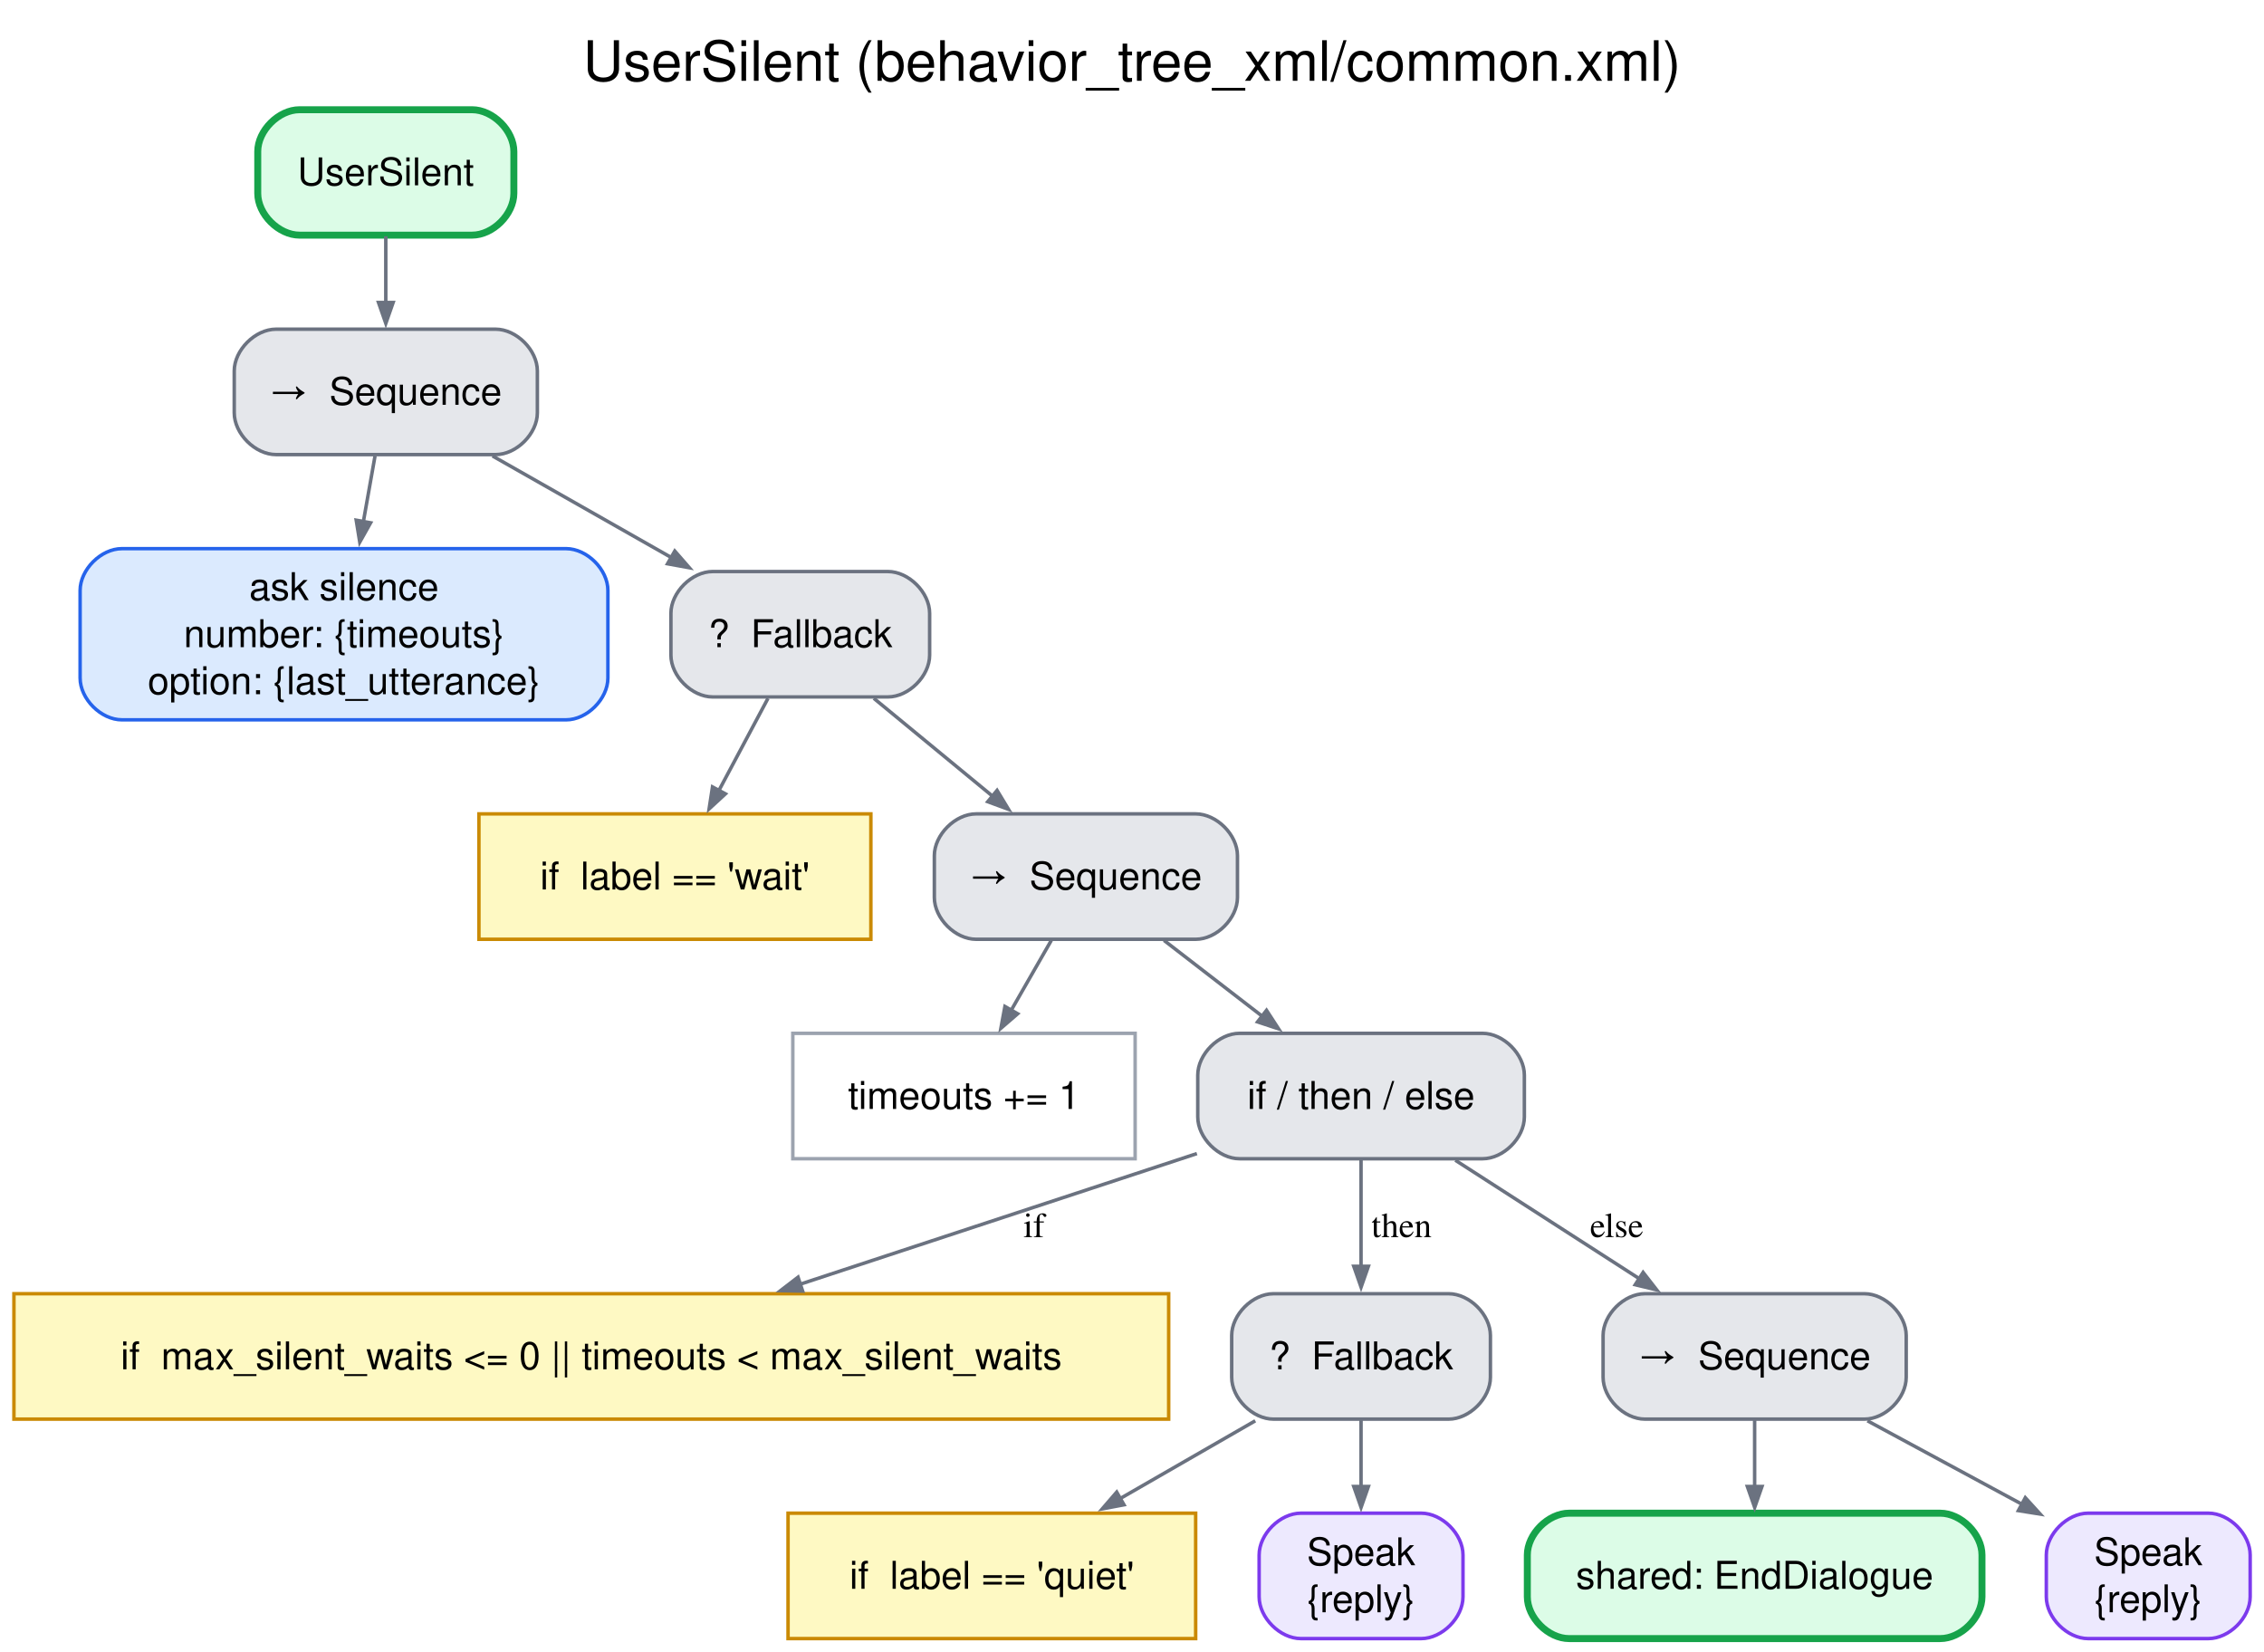
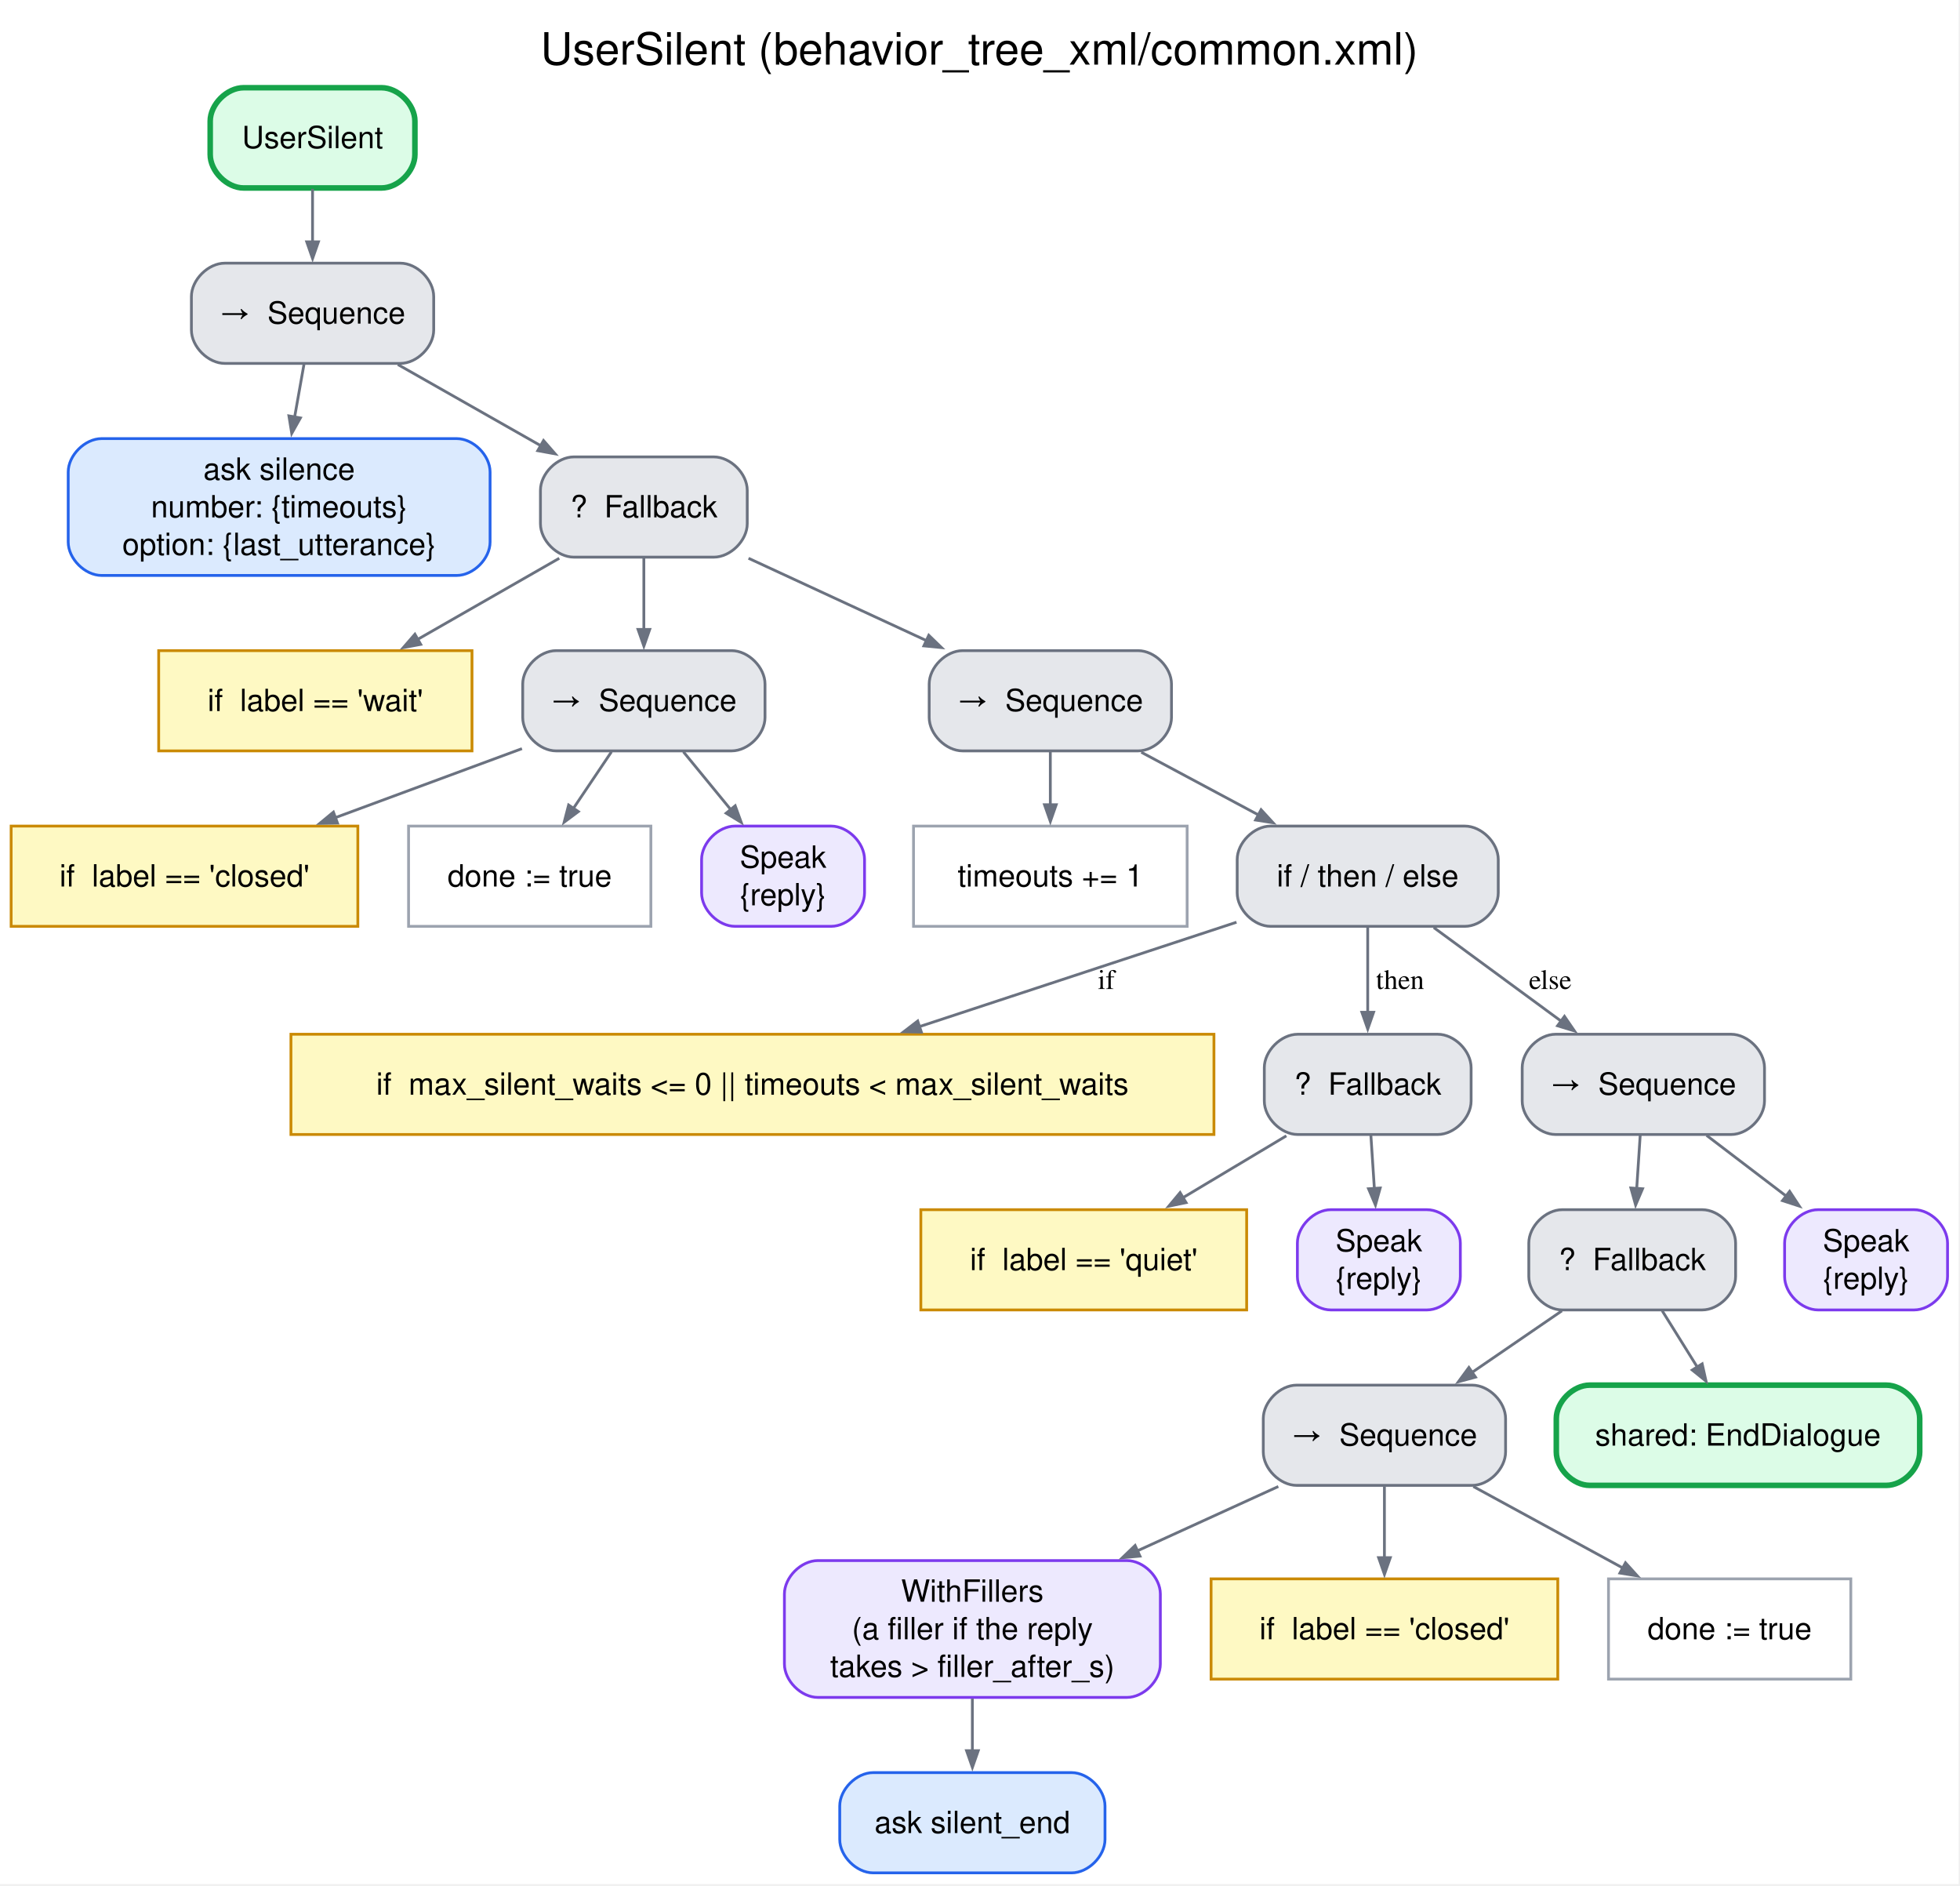
- <svg xmlns="http://www.w3.org/2000/svg" width="650pt" height="474pt" viewBox="0.00 0.00 650.00 474.00">
-   <g id="graph0" class="graph" transform="scale(1 1) rotate(0) translate(4 470.39)">
-     <polygon fill="white" stroke="none" points="-4,4 -4,-470.39 646.03,-470.39 646.03,4 -4,4" />
-     <text xml:space="preserve" text-anchor="middle" x="321.01" y="-447.19" font-family="Helvetica,sans-Serif" font-size="16.00">UserSilent (behavior_tree_xml/common.xml)</text>
+ <svg xmlns="http://www.w3.org/2000/svg" width="704pt" height="677pt" viewBox="0.00 0.00 704.00 677.00">
+   <g id="graph0" class="graph" transform="scale(1 1) rotate(0) translate(4 672.53)">
+     <polygon fill="white" stroke="none" points="-4,4 -4,-672.53 699.53,-672.53 699.53,4 -4,4" />
+     <text xml:space="preserve" text-anchor="middle" x="347.76" y="-649.33" font-family="Helvetica,sans-Serif" font-size="16.00">UserSilent (behavior_tree_xml/common.xml)</text>
    <g id="node1" class="node">
-       <path fill="#dcfce7" stroke="#16a34a" stroke-width="2" d="M131.53,-438.89C131.53,-438.89 82,-438.89 82,-438.89 76,-438.89 70,-432.89 70,-426.89 70,-426.89 70,-414.89 70,-414.89 70,-408.89 76,-402.89 82,-402.89 82,-402.89 131.53,-402.89 131.53,-402.89 137.53,-402.89 143.53,-408.89 143.53,-414.89 143.53,-414.89 143.53,-426.89 143.53,-426.89 143.53,-432.89 137.53,-438.89 131.53,-438.89" />
-       <text xml:space="preserve" text-anchor="middle" x="106.76" y="-417.19" font-family="Helvetica,sans-Serif" font-size="11.00">UserSilent</text>
+       <path fill="#dcfce7" stroke="#16a34a" stroke-width="2" d="M133.03,-641.03C133.03,-641.03 83.5,-641.03 83.5,-641.03 77.5,-641.03 71.5,-635.03 71.5,-629.03 71.5,-629.03 71.5,-617.03 71.5,-617.03 71.5,-611.03 77.5,-605.03 83.5,-605.03 83.5,-605.03 133.03,-605.03 133.03,-605.03 139.03,-605.03 145.03,-611.03 145.03,-617.03 145.03,-617.03 145.03,-629.03 145.03,-629.03 145.03,-635.03 139.03,-641.03 133.03,-641.03" />
+       <text xml:space="preserve" text-anchor="middle" x="108.26" y="-619.33" font-family="Helvetica,sans-Serif" font-size="11.00">UserSilent</text>
    </g>
    <g id="node2" class="node">
-       <path fill="#e5e7eb" stroke="#6b7280" d="M138.28,-375.89C138.28,-375.89 75.25,-375.89 75.25,-375.89 69.25,-375.89 63.25,-369.89 63.25,-363.89 63.25,-363.89 63.25,-351.89 63.25,-351.89 63.25,-345.89 69.25,-339.89 75.25,-339.89 75.25,-339.89 138.28,-339.89 138.28,-339.89 144.28,-339.89 150.28,-345.89 150.28,-351.89 150.28,-351.89 150.28,-363.89 150.28,-363.89 150.28,-369.89 144.28,-375.89 138.28,-375.89" />
-       <text xml:space="preserve" text-anchor="middle" x="106.76" y="-354.19" font-family="Helvetica,sans-Serif" font-size="11.00">→  Sequence</text>
+       <path fill="#e5e7eb" stroke="#6b7280" d="M139.78,-578.03C139.78,-578.03 76.75,-578.03 76.75,-578.03 70.75,-578.03 64.75,-572.03 64.75,-566.03 64.75,-566.03 64.75,-554.03 64.75,-554.03 64.75,-548.03 70.75,-542.03 76.75,-542.03 76.75,-542.03 139.78,-542.03 139.78,-542.03 145.78,-542.03 151.78,-548.03 151.78,-554.03 151.78,-554.03 151.78,-566.03 151.78,-566.03 151.78,-572.03 145.78,-578.03 139.78,-578.03" />
+       <text xml:space="preserve" text-anchor="middle" x="108.26" y="-556.33" font-family="Helvetica,sans-Serif" font-size="11.00">→  Sequence</text>
+     </g>
+     <g id="edge24" class="edge">
+       <path fill="none" stroke="#6b7280" d="M108.26,-604.71C108.26,-598.74 108.26,-591.93 108.26,-585.49" />
+       <polygon fill="#6b7280" stroke="#6b7280" points="110.37,-585.69 108.27,-579.69 106.17,-585.69 110.37,-585.69" />
+     </g>
+     <g id="node3" class="node">
+       <path fill="#dbeafe" stroke="#2563eb" d="M160.03,-515.03C160.03,-515.03 32.5,-515.03 32.5,-515.03 26.5,-515.03 20.5,-509.03 20.5,-503.03 20.5,-503.03 20.5,-477.89 20.5,-477.89 20.5,-471.89 26.5,-465.89 32.5,-465.89 32.5,-465.89 160.03,-465.89 160.03,-465.89 166.03,-465.89 172.03,-471.89 172.03,-477.89 172.03,-477.89 172.03,-503.03 172.03,-503.03 172.03,-509.03 166.03,-515.03 160.03,-515.03" />
+       <text xml:space="preserve" text-anchor="middle" x="96.26" y="-500.26" font-family="Helvetica,sans-Serif" font-size="11.00">ask silence</text>
+       <text xml:space="preserve" text-anchor="middle" x="96.26" y="-486.76" font-family="Helvetica,sans-Serif" font-size="11.00">number: {timeouts}</text>
+       <text xml:space="preserve" text-anchor="middle" x="96.26" y="-473.26" font-family="Helvetica,sans-Serif" font-size="11.00">option: {last_utterance}</text>
+     </g>
+     <g id="edge1" class="edge">
+       <path fill="none" stroke="#6b7280" d="M105.17,-541.63C104.13,-535.77 102.94,-529.05 101.77,-522.46" />
+       <polygon fill="#6b7280" stroke="#6b7280" points="103.9,-522.45 100.79,-516.91 99.77,-523.19 103.9,-522.45" />
+     </g>
+     <g id="node4" class="node">
+       <path fill="#e5e7eb" stroke="#6b7280" d="M252.4,-508.46C252.4,-508.46 202.12,-508.46 202.12,-508.46 196.12,-508.46 190.12,-502.46 190.12,-496.46 190.12,-496.46 190.12,-484.46 190.12,-484.46 190.12,-478.46 196.12,-472.46 202.12,-472.46 202.12,-472.46 252.4,-472.46 252.4,-472.46 258.4,-472.46 264.4,-478.46 264.4,-484.46 264.4,-484.46 264.4,-496.46 264.4,-496.46 264.4,-502.46 258.4,-508.46 252.4,-508.46" />
+       <text xml:space="preserve" text-anchor="middle" x="227.26" y="-486.76" font-family="Helvetica,sans-Serif" font-size="11.00">?  Fallback</text>
+     </g>
+     <g id="edge23" class="edge">
+       <path fill="none" stroke="#6b7280" d="M138.91,-541.63C154.6,-532.72 173.81,-521.81 190.31,-512.44" />
+       <polygon fill="#6b7280" stroke="#6b7280" points="191.23,-514.34 195.41,-509.55 189.15,-510.69 191.23,-514.34" />
+     </g>
+     <g id="node5" class="node">
+       <polygon fill="#fef9c3" stroke="#ca8a04" points="165.53,-438.89 53,-438.89 53,-402.89 165.53,-402.89 165.53,-438.89" />
+       <text xml:space="preserve" text-anchor="middle" x="109.26" y="-417.19" font-family="Helvetica,sans-Serif" font-size="11.00">if  label == 'wait'</text>
+     </g>
+     <g id="edge2" class="edge">
+       <path fill="none" stroke="#6b7280" d="M196.88,-472.06C181.32,-463.15 162.27,-452.24 145.91,-442.87" />
+       <polygon fill="#6b7280" stroke="#6b7280" points="147.11,-441.14 140.86,-439.98 145.03,-444.79 147.11,-441.14" />
+     </g>
+     <g id="node6" class="node">
+       <path fill="#e5e7eb" stroke="#6b7280" d="M258.78,-438.89C258.78,-438.89 195.75,-438.89 195.75,-438.89 189.75,-438.89 183.75,-432.89 183.75,-426.89 183.75,-426.89 183.75,-414.89 183.75,-414.89 183.75,-408.89 189.75,-402.89 195.75,-402.89 195.75,-402.89 258.78,-402.89 258.78,-402.89 264.78,-402.89 270.78,-408.89 270.78,-414.89 270.78,-414.89 270.78,-426.89 270.78,-426.89 270.78,-432.89 264.78,-438.89 258.78,-438.89" />
+       <text xml:space="preserve" text-anchor="middle" x="227.26" y="-417.19" font-family="Helvetica,sans-Serif" font-size="11.00">→  Sequence</text>
+     </g>
+     <g id="edge6" class="edge">
+       <path fill="none" stroke="#6b7280" d="M227.26,-472.06C227.26,-464.28 227.26,-454.96 227.26,-446.48" />
+       <polygon fill="#6b7280" stroke="#6b7280" points="229.37,-446.51 227.27,-440.51 225.17,-446.51 229.37,-446.51" />
+     </g>
+     <g id="node10" class="node">
+       <path fill="#e5e7eb" stroke="#6b7280" d="M404.78,-438.89C404.78,-438.89 341.75,-438.89 341.75,-438.89 335.75,-438.89 329.75,-432.89 329.75,-426.89 329.75,-426.89 329.75,-414.89 329.75,-414.89 329.75,-408.89 335.75,-402.89 341.75,-402.89 341.75,-402.89 404.78,-402.89 404.78,-402.89 410.78,-402.89 416.78,-408.89 416.78,-414.89 416.78,-414.89 416.78,-426.89 416.78,-426.89 416.78,-432.89 410.78,-438.89 404.78,-438.89" />
+       <text xml:space="preserve" text-anchor="middle" x="373.26" y="-417.19" font-family="Helvetica,sans-Serif" font-size="11.00">→  Sequence</text>
+     </g>
+     <g id="edge22" class="edge">
+       <path fill="none" stroke="#6b7280" d="M264.86,-472.06C284.37,-463.03 308.33,-451.94 328.76,-442.49" />
+       <polygon fill="#6b7280" stroke="#6b7280" points="329.6,-444.41 334.17,-439.99 327.84,-440.6 329.6,-444.41" />
+     </g>
+     <g id="node7" class="node">
+       <polygon fill="#fef9c3" stroke="#ca8a04" points="124.53,-375.89 0,-375.89 0,-339.89 124.53,-339.89 124.53,-375.89" />
+       <text xml:space="preserve" text-anchor="middle" x="62.26" y="-354.19" font-family="Helvetica,sans-Serif" font-size="11.00">if  label == 'closed'</text>
+     </g>
+     <g id="edge3" class="edge">
+       <path fill="none" stroke="#6b7280" d="M183.48,-403.7C162.89,-396.09 138.14,-386.94 116.39,-378.9" />
+       <polygon fill="#6b7280" stroke="#6b7280" points="117.22,-376.97 110.86,-376.86 115.76,-380.91 117.22,-376.97" />
+     </g>
+     <g id="node8" class="node">
+       <polygon fill="#ffffff" stroke="#9ca3af" points="229.78,-375.89 142.75,-375.89 142.75,-339.89 229.78,-339.89 229.78,-375.89" />
+       <text xml:space="preserve" text-anchor="middle" x="186.26" y="-354.19" font-family="Helvetica,sans-Serif" font-size="11.00">done := true</text>
+     </g>
+     <g id="edge4" class="edge">
+       <path fill="none" stroke="#6b7280" d="M215.63,-402.57C211.35,-396.21 206.43,-388.9 201.86,-382.1" />
+       <polygon fill="#6b7280" stroke="#6b7280" points="203.73,-381.1 198.64,-377.3 200.24,-383.45 203.73,-381.1" />
+     </g>
+     <g id="node9" class="node">
+       <path fill="#ede9fe" stroke="#7c3aed" d="M294.53,-375.89C294.53,-375.89 260,-375.89 260,-375.89 254,-375.89 248,-369.89 248,-363.89 248,-363.89 248,-351.89 248,-351.89 248,-345.89 254,-339.89 260,-339.89 260,-339.89 294.53,-339.89 294.53,-339.89 300.53,-339.89 306.53,-345.89 306.53,-351.89 306.53,-351.89 306.53,-363.89 306.53,-363.89 306.53,-369.89 300.53,-375.89 294.53,-375.89" />
+       <text xml:space="preserve" text-anchor="middle" x="277.26" y="-360.94" font-family="Helvetica,sans-Serif" font-size="11.00">Speak</text>
+       <text xml:space="preserve" text-anchor="middle" x="277.26" y="-347.44" font-family="Helvetica,sans-Serif" font-size="11.00">{reply}</text>
+     </g>
+     <g id="edge5" class="edge">
+       <path fill="none" stroke="#6b7280" d="M241.46,-402.57C246.78,-396.08 252.91,-388.6 258.58,-381.68" />
+       <polygon fill="#6b7280" stroke="#6b7280" points="260.07,-383.18 262.25,-377.21 256.82,-380.52 260.07,-383.18" />
+     </g>
+     <g id="node11" class="node">
+       <polygon fill="#ffffff" stroke="#9ca3af" points="422.4,-375.89 324.12,-375.89 324.12,-339.89 422.4,-339.89 422.4,-375.89" />
+       <text xml:space="preserve" text-anchor="middle" x="373.26" y="-354.19" font-family="Helvetica,sans-Serif" font-size="11.00">timeouts += 1</text>
+     </g>
+     <g id="edge7" class="edge">
+       <path fill="none" stroke="#6b7280" d="M373.26,-402.57C373.26,-396.6 373.26,-389.79 373.26,-383.35" />
+       <polygon fill="#6b7280" stroke="#6b7280" points="375.37,-383.55 373.27,-377.55 371.17,-383.55 375.37,-383.55" />
+     </g>
+     <g id="node12" class="node">
+       <path fill="#e5e7eb" stroke="#6b7280" d="M522.15,-375.89C522.15,-375.89 452.38,-375.89 452.38,-375.89 446.38,-375.89 440.38,-369.89 440.38,-363.89 440.38,-363.89 440.38,-351.89 440.38,-351.89 440.38,-345.89 446.38,-339.89 452.38,-339.89 452.38,-339.89 522.15,-339.89 522.15,-339.89 528.15,-339.89 534.15,-345.89 534.15,-351.89 534.15,-351.89 534.15,-363.89 534.15,-363.89 534.15,-369.89 528.15,-375.89 522.15,-375.89" />
+       <text xml:space="preserve" text-anchor="middle" x="487.26" y="-354.19" font-family="Helvetica,sans-Serif" font-size="11.00">if / then / else</text>
+     </g>
+     <g id="edge21" class="edge">
+       <path fill="none" stroke="#6b7280" d="M405.93,-402.41C419.05,-395.39 434.29,-387.24 448,-379.9" />
+       <polygon fill="#6b7280" stroke="#6b7280" points="448.96,-381.77 453.26,-377.09 446.98,-378.07 448.96,-381.77" />
+     </g>
+     <g id="node13" class="node">
+       <polygon fill="#fef9c3" stroke="#ca8a04" points="432.03,-301.14 100.5,-301.14 100.5,-265.14 432.03,-265.14 432.03,-301.14" />
+       <text xml:space="preserve" text-anchor="middle" x="266.26" y="-279.44" font-family="Helvetica,sans-Serif" font-size="11.00">if  max_silent_waits &lt;= 0 || timeouts &lt; max_silent_waits</text>
+     </g>
+     <g id="edge8" class="edge">
+       <path fill="none" stroke="#6b7280" d="M440.13,-341.37C406.85,-330.42 361.99,-315.65 326.18,-303.86" />
+       <polygon fill="#6b7280" stroke="#6b7280" points="326.94,-301.9 320.58,-302.02 325.62,-305.89 326.94,-301.9" />
+       <text xml:space="preserve" text-anchor="middle" x="393.37" y="-317.39" font-family="Times,serif" font-size="10.00">if</text>
+     </g>
+     <g id="node14" class="node">
+       <path fill="#e5e7eb" stroke="#6b7280" d="M512.4,-301.14C512.4,-301.14 462.12,-301.14 462.12,-301.14 456.12,-301.14 450.12,-295.14 450.12,-289.14 450.12,-289.14 450.12,-277.14 450.12,-277.14 450.12,-271.14 456.12,-265.14 462.12,-265.14 462.12,-265.14 512.4,-265.14 512.4,-265.14 518.4,-265.14 524.4,-271.14 524.4,-277.14 524.4,-277.14 524.4,-289.14 524.4,-289.14 524.4,-295.14 518.4,-301.14 512.4,-301.14" />
+       <text xml:space="preserve" text-anchor="middle" x="487.26" y="-279.44" font-family="Helvetica,sans-Serif" font-size="11.00">?  Fallback</text>
+     </g>
+     <g id="edge11" class="edge">
+       <path fill="none" stroke="#6b7280" d="M487.26,-339.65C487.26,-330.47 487.26,-319.03 487.26,-308.92" />
+       <polygon fill="#6b7280" stroke="#6b7280" points="489.37,-309.02 487.27,-303.02 485.17,-309.02 489.37,-309.02" />
+       <text xml:space="preserve" text-anchor="middle" x="498.89" y="-317.39" font-family="Times,serif" font-size="10.00">then</text>
+     </g>
+     <g id="node17" class="node">
+       <path fill="#e5e7eb" stroke="#6b7280" d="M617.78,-301.14C617.78,-301.14 554.75,-301.14 554.75,-301.14 548.75,-301.14 542.75,-295.14 542.75,-289.14 542.75,-289.14 542.75,-277.14 542.75,-277.14 542.75,-271.14 548.75,-265.14 554.75,-265.14 554.75,-265.14 617.78,-265.14 617.78,-265.14 623.78,-265.14 629.78,-271.14 629.78,-277.14 629.78,-277.14 629.78,-289.14 629.78,-289.14 629.78,-295.14 623.78,-301.14 617.78,-301.14" />
+       <text xml:space="preserve" text-anchor="middle" x="586.26" y="-279.44" font-family="Helvetica,sans-Serif" font-size="11.00">→  Sequence</text>
+     </g>
+     <g id="edge20" class="edge">
+       <path fill="none" stroke="#6b7280" d="M510.98,-339.46C524.81,-329.3 542.38,-316.39 557.07,-305.6" />
+       <polygon fill="#6b7280" stroke="#6b7280" points="557.93,-307.56 561.53,-302.32 555.45,-304.18 557.93,-307.56" />
+       <text xml:space="preserve" text-anchor="middle" x="552.82" y="-317.39" font-family="Times,serif" font-size="10.00">else</text>
+     </g>
+     <g id="node15" class="node">
+       <polygon fill="#fef9c3" stroke="#ca8a04" points="443.78,-238.14 326.75,-238.14 326.75,-202.14 443.78,-202.14 443.78,-238.14" />
+       <text xml:space="preserve" text-anchor="middle" x="385.26" y="-216.44" font-family="Helvetica,sans-Serif" font-size="11.00">if  label == 'quiet'</text>
+     </g>
+     <g id="edge9" class="edge">
+       <path fill="none" stroke="#6b7280" d="M458.04,-264.66C446.41,-257.7 432.92,-249.64 420.73,-242.35" />
+       <polygon fill="#6b7280" stroke="#6b7280" points="422.02,-240.68 415.8,-239.4 419.87,-244.28 422.02,-240.68" />
+     </g>
+     <g id="node16" class="node">
+       <path fill="#ede9fe" stroke="#7c3aed" d="M508.53,-238.14C508.53,-238.14 474,-238.14 474,-238.14 468,-238.14 462,-232.14 462,-226.14 462,-226.14 462,-214.14 462,-214.14 462,-208.14 468,-202.14 474,-202.14 474,-202.14 508.53,-202.14 508.53,-202.14 514.53,-202.14 520.53,-208.14 520.53,-214.14 520.53,-214.14 520.53,-226.14 520.53,-226.14 520.53,-232.14 514.53,-238.14 508.53,-238.14" />
+       <text xml:space="preserve" text-anchor="middle" x="491.26" y="-223.19" font-family="Helvetica,sans-Serif" font-size="11.00">Speak</text>
+       <text xml:space="preserve" text-anchor="middle" x="491.26" y="-209.69" font-family="Helvetica,sans-Serif" font-size="11.00">{reply}</text>
+     </g>
+     <g id="edge10" class="edge">
+       <path fill="none" stroke="#6b7280" d="M488.4,-264.82C488.79,-258.85 489.24,-252.04 489.66,-245.6" />
+       <polygon fill="#6b7280" stroke="#6b7280" points="491.74,-245.92 490.04,-239.8 487.55,-245.65 491.74,-245.92" />
+     </g>
+     <g id="node18" class="node">
+       <path fill="#e5e7eb" stroke="#6b7280" d="M607.4,-238.14C607.4,-238.14 557.12,-238.14 557.12,-238.14 551.12,-238.14 545.12,-232.14 545.12,-226.14 545.12,-226.14 545.12,-214.14 545.12,-214.14 545.12,-208.14 551.12,-202.14 557.12,-202.14 557.12,-202.14 607.4,-202.14 607.4,-202.14 613.4,-202.14 619.4,-208.14 619.4,-214.14 619.4,-214.14 619.4,-226.14 619.4,-226.14 619.4,-232.14 613.4,-238.14 607.4,-238.14" />
+       <text xml:space="preserve" text-anchor="middle" x="582.26" y="-216.44" font-family="Helvetica,sans-Serif" font-size="11.00">?  Fallback</text>
+     </g>
+     <g id="edge18" class="edge">
+       <path fill="none" stroke="#6b7280" d="M585.13,-264.82C584.74,-258.85 584.29,-252.04 583.87,-245.6" />
+       <polygon fill="#6b7280" stroke="#6b7280" points="585.98,-245.65 583.49,-239.8 581.79,-245.92 585.98,-245.65" />
+     </g>
+     <g id="node25" class="node">
+       <path fill="#ede9fe" stroke="#7c3aed" d="M683.53,-238.14C683.53,-238.14 649,-238.14 649,-238.14 643,-238.14 637,-232.14 637,-226.14 637,-226.14 637,-214.14 637,-214.14 637,-208.14 643,-202.14 649,-202.14 649,-202.14 683.53,-202.14 683.53,-202.14 689.53,-202.14 695.53,-208.14 695.53,-214.14 695.53,-214.14 695.53,-226.14 695.53,-226.14 695.53,-232.14 689.53,-238.14 683.53,-238.14" />
+       <text xml:space="preserve" text-anchor="middle" x="666.26" y="-223.19" font-family="Helvetica,sans-Serif" font-size="11.00">Speak</text>
+       <text xml:space="preserve" text-anchor="middle" x="666.26" y="-209.69" font-family="Helvetica,sans-Serif" font-size="11.00">{reply}</text>
+     </g>
+     <g id="edge19" class="edge">
+       <path fill="none" stroke="#6b7280" d="M608.98,-264.82C617.93,-258 628.31,-250.08 637.76,-242.88" />
+       <polygon fill="#6b7280" stroke="#6b7280" points="638.8,-244.73 642.29,-239.42 636.25,-241.39 638.8,-244.73" />
+     </g>
+     <g id="node19" class="node">
+       <path fill="#e5e7eb" stroke="#6b7280" d="M524.78,-175.14C524.78,-175.14 461.75,-175.14 461.75,-175.14 455.75,-175.14 449.75,-169.14 449.75,-163.14 449.75,-163.14 449.75,-151.14 449.75,-151.14 449.75,-145.14 455.75,-139.14 461.75,-139.14 461.75,-139.14 524.78,-139.14 524.78,-139.14 530.78,-139.14 536.78,-145.14 536.78,-151.14 536.78,-151.14 536.78,-163.14 536.78,-163.14 536.78,-169.14 530.78,-175.14 524.78,-175.14" />
+       <text xml:space="preserve" text-anchor="middle" x="493.26" y="-153.44" font-family="Helvetica,sans-Serif" font-size="11.00">→  Sequence</text>
+     </g>
+     <g id="edge16" class="edge">
+       <path fill="none" stroke="#6b7280" d="M557,-201.82C546.95,-194.93 535.27,-186.93 524.68,-179.67" />
+       <polygon fill="#6b7280" stroke="#6b7280" points="525.98,-178.02 519.84,-176.36 523.6,-181.48 525.98,-178.02" />
+     </g>
+     <g id="node24" class="node">
+       <path fill="#dcfce7" stroke="#16a34a" stroke-width="2" d="M673.53,-175.14C673.53,-175.14 567,-175.14 567,-175.14 561,-175.14 555,-169.14 555,-163.14 555,-163.14 555,-151.14 555,-151.14 555,-145.14 561,-139.14 567,-139.14 567,-139.14 673.53,-139.14 673.53,-139.14 679.53,-139.14 685.53,-145.14 685.53,-151.14 685.53,-151.14 685.53,-163.14 685.53,-163.14 685.53,-169.14 679.53,-175.14 673.53,-175.14" />
+       <text xml:space="preserve" text-anchor="middle" x="620.26" y="-153.44" font-family="Helvetica,sans-Serif" font-size="11.00">shared: EndDialogue</text>
+     </g>
+     <g id="edge17" class="edge">
+       <path fill="none" stroke="#6b7280" d="M593.05,-201.82C597.02,-195.46 601.57,-188.15 605.81,-181.35" />
+       <polygon fill="#6b7280" stroke="#6b7280" points="607.39,-182.78 608.78,-176.57 603.83,-180.56 607.39,-182.78" />
+     </g>
+     <g id="node20" class="node">
+       <path fill="#ede9fe" stroke="#7c3aed" d="M400.78,-112.14C400.78,-112.14 289.75,-112.14 289.75,-112.14 283.75,-112.14 277.75,-106.14 277.75,-100.14 277.75,-100.14 277.75,-75 277.75,-75 277.75,-69 283.75,-63 289.75,-63 289.75,-63 400.78,-63 400.78,-63 406.78,-63 412.78,-69 412.78,-75 412.78,-75 412.78,-100.14 412.78,-100.14 412.78,-106.14 406.78,-112.14 400.78,-112.14" />
+       <text xml:space="preserve" text-anchor="middle" x="345.26" y="-97.37" font-family="Helvetica,sans-Serif" font-size="11.00">WithFillers</text>
+       <text xml:space="preserve" text-anchor="middle" x="345.26" y="-83.87" font-family="Helvetica,sans-Serif" font-size="11.00">(a filler if the reply</text>
+       <text xml:space="preserve" text-anchor="middle" x="345.26" y="-70.37" font-family="Helvetica,sans-Serif" font-size="11.00">takes &gt; filler_after_s)</text>
+     </g>
+     <g id="edge13" class="edge">
+       <path fill="none" stroke="#6b7280" d="M455.15,-138.74C439.73,-131.7 421.56,-123.4 404.48,-115.61" />
+       <polygon fill="#6b7280" stroke="#6b7280" points="405.46,-113.74 399.13,-113.16 403.71,-117.56 405.46,-113.74" />
+     </g>
+     <g id="node22" class="node">
+       <polygon fill="#fef9c3" stroke="#ca8a04" points="555.53,-105.57 431,-105.57 431,-69.57 555.53,-69.57 555.53,-105.57" />
+       <text xml:space="preserve" text-anchor="middle" x="493.26" y="-83.87" font-family="Helvetica,sans-Serif" font-size="11.00">if  label == 'closed'</text>
    </g>
    <g id="edge14" class="edge">
-       <path fill="none" stroke="#6b7280" d="M106.76,-402.57C106.76,-396.6 106.76,-389.79 106.76,-383.35" />
-       <polygon fill="#6b7280" stroke="#6b7280" points="108.87,-383.55 106.77,-377.55 104.67,-383.55 108.87,-383.55" />
-     </g>
-     <g id="node3" class="node">
-       <path fill="#dbeafe" stroke="#2563eb" d="M158.53,-312.89C158.53,-312.89 31,-312.89 31,-312.89 25,-312.89 19,-306.89 19,-300.89 19,-300.89 19,-275.75 19,-275.75 19,-269.75 25,-263.75 31,-263.75 31,-263.75 158.53,-263.75 158.53,-263.75 164.53,-263.75 170.53,-269.75 170.53,-275.75 170.53,-275.75 170.53,-300.89 170.53,-300.89 170.53,-306.89 164.53,-312.89 158.53,-312.89" />
-       <text xml:space="preserve" text-anchor="middle" x="94.76" y="-298.12" font-family="Helvetica,sans-Serif" font-size="11.00">ask silence</text>
-       <text xml:space="preserve" text-anchor="middle" x="94.76" y="-284.62" font-family="Helvetica,sans-Serif" font-size="11.00">number: {timeouts}</text>
-       <text xml:space="preserve" text-anchor="middle" x="94.76" y="-271.12" font-family="Helvetica,sans-Serif" font-size="11.00">option: {last_utterance}</text>
-     </g>
-     <g id="edge1" class="edge">
-       <path fill="none" stroke="#6b7280" d="M103.67,-339.49C102.63,-333.63 101.44,-326.91 100.27,-320.32" />
-       <polygon fill="#6b7280" stroke="#6b7280" points="102.4,-320.31 99.29,-314.77 98.27,-321.05 102.4,-320.31" />
-     </g>
-     <g id="node4" class="node">
-       <path fill="#e5e7eb" stroke="#6b7280" d="M250.9,-306.32C250.9,-306.32 200.62,-306.32 200.62,-306.32 194.62,-306.32 188.62,-300.32 188.62,-294.32 188.62,-294.32 188.62,-282.32 188.62,-282.32 188.62,-276.32 194.62,-270.32 200.62,-270.32 200.62,-270.32 250.9,-270.32 250.9,-270.32 256.9,-270.32 262.9,-276.32 262.9,-282.32 262.9,-282.32 262.9,-294.32 262.9,-294.32 262.9,-300.32 256.9,-306.32 250.9,-306.32" />
-       <text xml:space="preserve" text-anchor="middle" x="225.76" y="-284.62" font-family="Helvetica,sans-Serif" font-size="11.00">?  Fallback</text>
-     </g>
-     <g id="edge13" class="edge">
-       <path fill="none" stroke="#6b7280" d="M137.41,-339.49C153.1,-330.58 172.31,-319.67 188.81,-310.3" />
-       <polygon fill="#6b7280" stroke="#6b7280" points="189.73,-312.2 193.91,-307.41 187.65,-308.55 189.73,-312.2" />
-     </g>
-     <g id="node5" class="node">
-       <polygon fill="#fef9c3" stroke="#ca8a04" points="246.03,-236.75 133.5,-236.75 133.5,-200.75 246.03,-200.75 246.03,-236.75" />
-       <text xml:space="preserve" text-anchor="middle" x="189.76" y="-215.05" font-family="Helvetica,sans-Serif" font-size="11.00">if  label == 'wait'</text>
-     </g>
-     <g id="edge2" class="edge">
-       <path fill="none" stroke="#6b7280" d="M216.49,-269.92C212.18,-261.82 206.98,-252.06 202.32,-243.31" />
-       <polygon fill="#6b7280" stroke="#6b7280" points="204.27,-242.5 199.59,-238.19 200.56,-244.48 204.27,-242.5" />
-     </g>
-     <g id="node6" class="node">
-       <path fill="#e5e7eb" stroke="#6b7280" d="M339.28,-236.75C339.28,-236.75 276.25,-236.75 276.25,-236.75 270.25,-236.75 264.25,-230.75 264.25,-224.75 264.25,-224.75 264.25,-212.75 264.25,-212.75 264.25,-206.75 270.25,-200.75 276.25,-200.75 276.25,-200.75 339.28,-200.75 339.28,-200.75 345.28,-200.75 351.28,-206.75 351.28,-212.75 351.28,-212.75 351.28,-224.75 351.28,-224.75 351.28,-230.75 345.28,-236.75 339.28,-236.75" />
-       <text xml:space="preserve" text-anchor="middle" x="307.76" y="-215.05" font-family="Helvetica,sans-Serif" font-size="11.00">→  Sequence</text>
+       <path fill="none" stroke="#6b7280" d="M493.26,-138.74C493.26,-130.96 493.26,-121.64 493.26,-113.16" />
+       <polygon fill="#6b7280" stroke="#6b7280" points="495.37,-113.19 493.27,-107.19 491.17,-113.19 495.37,-113.19" />
+     </g>
+     <g id="node23" class="node">
+       <polygon fill="#ffffff" stroke="#9ca3af" points="660.78,-105.57 573.75,-105.57 573.75,-69.57 660.78,-69.57 660.78,-105.57" />
+       <text xml:space="preserve" text-anchor="middle" x="617.26" y="-83.87" font-family="Helvetica,sans-Serif" font-size="11.00">done := true</text>
+     </g>
+     <g id="edge15" class="edge">
+       <path fill="none" stroke="#6b7280" d="M525.2,-138.74C541.69,-129.75 561.92,-118.73 579.21,-109.3" />
+       <polygon fill="#6b7280" stroke="#6b7280" points="579.85,-111.35 584.11,-106.64 577.84,-107.66 579.85,-111.35" />
+     </g>
+     <g id="node21" class="node">
+       <path fill="#dbeafe" stroke="#2563eb" d="M380.9,-36C380.9,-36 309.62,-36 309.62,-36 303.62,-36 297.62,-30 297.62,-24 297.62,-24 297.62,-12 297.62,-12 297.62,-6 303.62,0 309.62,0 309.62,0 380.9,0 380.9,0 386.9,0 392.9,-6 392.9,-12 392.9,-12 392.9,-24 392.9,-24 392.9,-30 386.9,-36 380.9,-36" />
+       <text xml:space="preserve" text-anchor="middle" x="345.26" y="-14.3" font-family="Helvetica,sans-Serif" font-size="11.00">ask silent_end</text>
    </g>
    <g id="edge12" class="edge">
-       <path fill="none" stroke="#6b7280" d="M246.88,-269.92C257.31,-261.33 270,-250.87 281.09,-241.73" />
-       <polygon fill="#6b7280" stroke="#6b7280" points="282.26,-243.49 285.55,-238.05 279.59,-240.25 282.26,-243.49" />
-     </g>
-     <g id="node7" class="node">
-       <polygon fill="#ffffff" stroke="#9ca3af" points="321.9,-173.75 223.62,-173.75 223.62,-137.75 321.9,-137.75 321.9,-173.75" />
-       <text xml:space="preserve" text-anchor="middle" x="272.76" y="-152.05" font-family="Helvetica,sans-Serif" font-size="11.00">timeouts += 1</text>
-     </g>
-     <g id="edge3" class="edge">
-       <path fill="none" stroke="#6b7280" d="M297.83,-200.43C294.25,-194.2 290.15,-187.05 286.32,-180.37" />
-       <polygon fill="#6b7280" stroke="#6b7280" points="288.17,-179.37 283.36,-175.21 284.52,-181.46 288.17,-179.37" />
-     </g>
-     <g id="node8" class="node">
-       <path fill="#e5e7eb" stroke="#6b7280" d="M421.65,-173.75C421.65,-173.75 351.88,-173.75 351.88,-173.75 345.88,-173.75 339.88,-167.75 339.88,-161.75 339.88,-161.75 339.88,-149.75 339.88,-149.75 339.88,-143.75 345.88,-137.75 351.88,-137.75 351.88,-137.75 421.65,-137.75 421.65,-137.75 427.65,-137.75 433.65,-143.75 433.65,-149.75 433.65,-149.75 433.65,-161.75 433.65,-161.75 433.65,-167.75 427.65,-173.75 421.65,-173.75" />
-       <text xml:space="preserve" text-anchor="middle" x="386.76" y="-152.05" font-family="Helvetica,sans-Serif" font-size="11.00">if / then / else</text>
-     </g>
-     <g id="edge11" class="edge">
-       <path fill="none" stroke="#6b7280" d="M330.19,-200.43C338.95,-193.67 349.09,-185.84 358.35,-178.69" />
-       <polygon fill="#6b7280" stroke="#6b7280" points="359.62,-180.36 363.08,-175.04 357.05,-177.04 359.62,-180.36" />
-     </g>
-     <g id="node9" class="node">
-       <polygon fill="#fef9c3" stroke="#ca8a04" points="331.53,-99 0,-99 0,-63 331.53,-63 331.53,-99" />
-       <text xml:space="preserve" text-anchor="middle" x="165.76" y="-77.3" font-family="Helvetica,sans-Serif" font-size="11.00">if  max_silent_waits &lt;= 0 || timeouts &lt; max_silent_waits</text>
-     </g>
-     <g id="edge4" class="edge">
-       <path fill="none" stroke="#6b7280" d="M339.63,-139.23C306.35,-128.28 261.49,-113.51 225.68,-101.72" />
-       <polygon fill="#6b7280" stroke="#6b7280" points="226.44,-99.76 220.08,-99.88 225.12,-103.75 226.44,-99.76" />
-       <text xml:space="preserve" text-anchor="middle" x="292.87" y="-115.25" font-family="Times,serif" font-size="10.00">if</text>
-     </g>
-     <g id="node10" class="node">
-       <path fill="#e5e7eb" stroke="#6b7280" d="M411.9,-99C411.9,-99 361.62,-99 361.62,-99 355.62,-99 349.62,-93 349.62,-87 349.62,-87 349.62,-75 349.62,-75 349.62,-69 355.62,-63 361.62,-63 361.62,-63 411.9,-63 411.9,-63 417.9,-63 423.9,-69 423.9,-75 423.9,-75 423.9,-87 423.9,-87 423.9,-93 417.9,-99 411.9,-99" />
-       <text xml:space="preserve" text-anchor="middle" x="386.76" y="-77.3" font-family="Helvetica,sans-Serif" font-size="11.00">?  Fallback</text>
-     </g>
-     <g id="edge7" class="edge">
-       <path fill="none" stroke="#6b7280" d="M386.76,-137.51C386.76,-128.33 386.76,-116.89 386.76,-106.78" />
-       <polygon fill="#6b7280" stroke="#6b7280" points="388.87,-106.88 386.77,-100.88 384.67,-106.88 388.87,-106.88" />
-       <text xml:space="preserve" text-anchor="middle" x="398.39" y="-115.25" font-family="Times,serif" font-size="10.00">then</text>
-     </g>
-     <g id="node13" class="node">
-       <path fill="#e5e7eb" stroke="#6b7280" d="M531.28,-99C531.28,-99 468.25,-99 468.25,-99 462.25,-99 456.25,-93 456.25,-87 456.25,-87 456.25,-75 456.25,-75 456.25,-69 462.25,-63 468.25,-63 468.25,-63 531.28,-63 531.28,-63 537.28,-63 543.28,-69 543.28,-75 543.28,-75 543.28,-87 543.28,-87 543.28,-93 537.28,-99 531.28,-99" />
-       <text xml:space="preserve" text-anchor="middle" x="499.76" y="-77.3" font-family="Helvetica,sans-Serif" font-size="11.00">→  Sequence</text>
-     </g>
-     <g id="edge10" class="edge">
-       <path fill="none" stroke="#6b7280" d="M413.83,-137.32C429.76,-127.07 450.03,-114.02 466.88,-103.17" />
-       <polygon fill="#6b7280" stroke="#6b7280" points="467.74,-105.12 471.65,-100.1 465.47,-101.58 467.74,-105.12" />
-       <text xml:space="preserve" text-anchor="middle" x="460.16" y="-115.25" font-family="Times,serif" font-size="10.00">else</text>
-     </g>
-     <g id="node11" class="node">
-       <polygon fill="#fef9c3" stroke="#ca8a04" points="339.28,-36 222.25,-36 222.25,0 339.28,0 339.28,-36" />
-       <text xml:space="preserve" text-anchor="middle" x="280.76" y="-14.3" font-family="Helvetica,sans-Serif" font-size="11.00">if  label == 'quiet'</text>
-     </g>
-     <g id="edge5" class="edge">
-       <path fill="none" stroke="#6b7280" d="M356.39,-62.52C344.3,-55.56 330.28,-47.5 317.62,-40.21" />
-       <polygon fill="#6b7280" stroke="#6b7280" points="318.7,-38.41 312.46,-37.24 316.61,-42.05 318.7,-38.41" />
-     </g>
-     <g id="node12" class="node">
-       <path fill="#ede9fe" stroke="#7c3aed" d="M404.03,-36C404.03,-36 369.5,-36 369.5,-36 363.5,-36 357.5,-30 357.5,-24 357.5,-24 357.5,-12 357.5,-12 357.5,-6 363.5,0 369.5,0 369.5,0 404.03,0 404.03,0 410.03,0 416.03,-6 416.03,-12 416.03,-12 416.03,-24 416.03,-24 416.03,-30 410.03,-36 404.03,-36" />
-       <text xml:space="preserve" text-anchor="middle" x="386.76" y="-21.05" font-family="Helvetica,sans-Serif" font-size="11.00">Speak</text>
-       <text xml:space="preserve" text-anchor="middle" x="386.76" y="-7.55" font-family="Helvetica,sans-Serif" font-size="11.00">{reply}</text>
-     </g>
-     <g id="edge6" class="edge">
-       <path fill="none" stroke="#6b7280" d="M386.76,-62.68C386.76,-56.71 386.76,-49.9 386.76,-43.46" />
-       <polygon fill="#6b7280" stroke="#6b7280" points="388.87,-43.66 386.77,-37.66 384.67,-43.66 388.87,-43.66" />
-     </g>
-     <g id="node14" class="node">
-       <path fill="#dcfce7" stroke="#16a34a" stroke-width="2" d="M553.03,-36C553.03,-36 446.5,-36 446.5,-36 440.5,-36 434.5,-30 434.5,-24 434.5,-24 434.5,-12 434.5,-12 434.5,-6 440.5,0 446.5,0 446.5,0 553.03,0 553.03,0 559.03,0 565.03,-6 565.03,-12 565.03,-12 565.03,-24 565.03,-24 565.03,-30 559.03,-36 553.03,-36" />
-       <text xml:space="preserve" text-anchor="middle" x="499.76" y="-14.3" font-family="Helvetica,sans-Serif" font-size="11.00">shared: EndDialogue</text>
-     </g>
-     <g id="edge8" class="edge">
-       <path fill="none" stroke="#6b7280" d="M499.76,-62.68C499.76,-56.71 499.76,-49.9 499.76,-43.46" />
-       <polygon fill="#6b7280" stroke="#6b7280" points="501.87,-43.66 499.77,-37.66 497.67,-43.66 501.87,-43.66" />
-     </g>
-     <g id="node15" class="node">
-       <path fill="#ede9fe" stroke="#7c3aed" d="M630.03,-36C630.03,-36 595.5,-36 595.5,-36 589.5,-36 583.5,-30 583.5,-24 583.5,-24 583.5,-12 583.5,-12 583.5,-6 589.5,0 595.5,0 595.5,0 630.03,0 630.03,0 636.03,0 642.03,-6 642.03,-12 642.03,-12 642.03,-24 642.03,-24 642.03,-30 636.03,-36 630.03,-36" />
-       <text xml:space="preserve" text-anchor="middle" x="612.76" y="-21.05" font-family="Helvetica,sans-Serif" font-size="11.00">Speak</text>
-       <text xml:space="preserve" text-anchor="middle" x="612.76" y="-7.55" font-family="Helvetica,sans-Serif" font-size="11.00">{reply}</text>
-     </g>
-     <g id="edge9" class="edge">
-       <path fill="none" stroke="#6b7280" d="M532.15,-62.52C546.06,-55.01 562.37,-46.2 576.67,-38.48" />
-       <polygon fill="#6b7280" stroke="#6b7280" points="577.47,-40.44 581.75,-35.74 575.48,-36.74 577.47,-40.44" />
+       <path fill="none" stroke="#6b7280" d="M345.26,-62.56C345.26,-56.48 345.26,-49.93 345.26,-43.81" />
+       <polygon fill="#6b7280" stroke="#6b7280" points="347.37,-43.87 345.27,-37.87 343.17,-43.87 347.37,-43.87" />
    </g>
  </g>
</svg>
